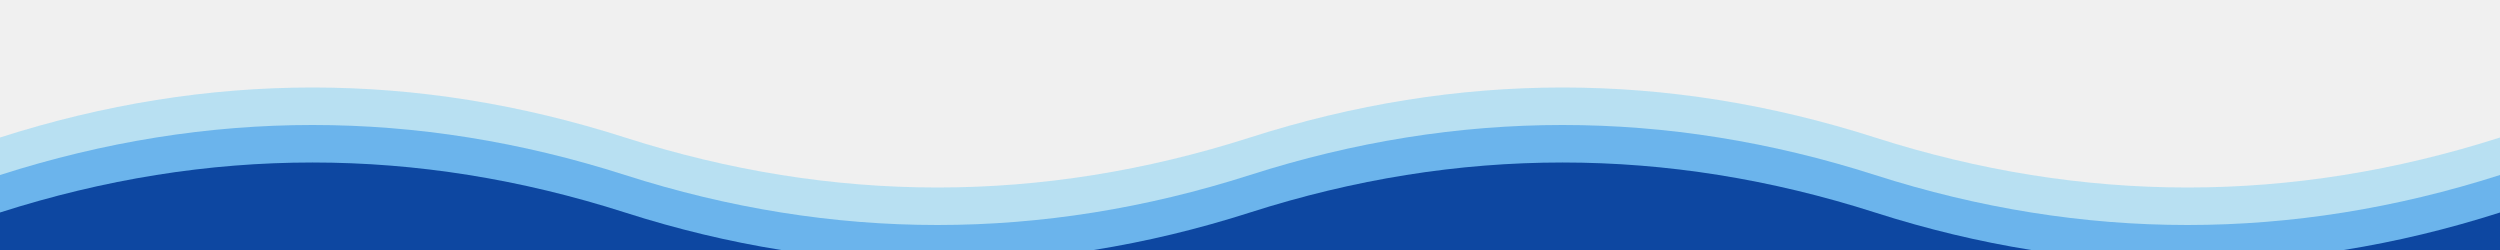
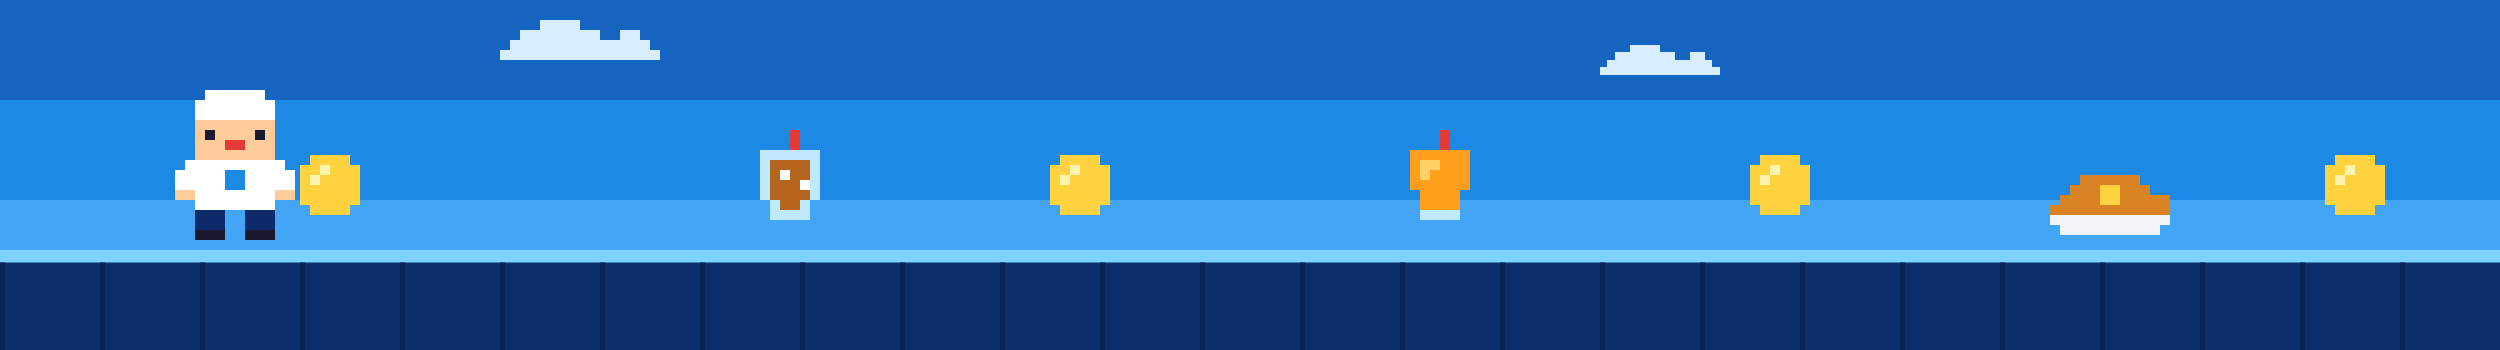
- <svg xmlns="http://www.w3.org/2000/svg" viewBox="0 0 1000 100" width="1000" height="100" aria-hidden="true">
-   <path d="M0 55 Q 125 15 250 55 T 500 55 Q 625 15 750 55 T 1000 55 Q 1125 15 1250 55 T 1500 55 Q 1625 15 1750 55 T 2000 55 V 100 H 0 Z" fill="#4fc3f7" opacity="0.35">
-     <animateTransform attributeName="transform" type="translate" from="0 0" to="-1000 0" dur="12s" repeatCount="indefinite" />
-   </path>
-   <path d="M0 70 Q 125 30 250 70 T 500 70 Q 625 30 750 70 T 1000 70 Q 1125 30 1250 70 T 1500 70 Q 1625 30 1750 70 T 2000 70 V 100 H 0 Z" fill="#1e88e5" opacity="0.5">
-     <animateTransform attributeName="transform" type="translate" from="-1000 0" to="0 0" dur="9s" repeatCount="indefinite" />
-   </path>
-   <path d="M0 85 Q 125 45 250 85 T 500 85 Q 625 45 750 85 T 1000 85 Q 1125 45 1250 85 T 1500 85 Q 1625 45 1750 85 T 2000 85 V 100 H 0 Z" fill="#0d47a1">
-     <animateTransform attributeName="transform" type="translate" from="0 0" to="-1000 0" dur="6s" repeatCount="indefinite" />
-   </path>
+ <svg xmlns="http://www.w3.org/2000/svg" viewBox="0 0 1000 140" width="1000" height="140" role="img" aria-label="Karakter 8-bit berlari membawa menu kedai">
+   <rect x="0" y="0" width="1000" height="40" fill="#1565c0" />
+   <rect x="0" y="40" width="1000" height="40" fill="#1e88e5" />
+   <rect x="0" y="80" width="1000" height="20" fill="#42a5f5" />
+   <rect x="0" y="100" width="1000" height="40" fill="#0b2f6b" />
+   <rect x="0" y="100" width="1000" height="5" fill="#7dd3fc" />
+   <g>
+     <rect x="0" y="105" width="2" height="35" fill="#0a2457" />
+     <rect x="40" y="105" width="2" height="35" fill="#0a2457" />
+     <rect x="80" y="105" width="2" height="35" fill="#0a2457" />
+     <rect x="120" y="105" width="2" height="35" fill="#0a2457" />
+     <rect x="160" y="105" width="2" height="35" fill="#0a2457" />
+     <rect x="200" y="105" width="2" height="35" fill="#0a2457" />
+     <rect x="240" y="105" width="2" height="35" fill="#0a2457" />
+     <rect x="280" y="105" width="2" height="35" fill="#0a2457" />
+     <rect x="320" y="105" width="2" height="35" fill="#0a2457" />
+     <rect x="360" y="105" width="2" height="35" fill="#0a2457" />
+     <rect x="400" y="105" width="2" height="35" fill="#0a2457" />
+     <rect x="440" y="105" width="2" height="35" fill="#0a2457" />
+     <rect x="480" y="105" width="2" height="35" fill="#0a2457" />
+     <rect x="520" y="105" width="2" height="35" fill="#0a2457" />
+     <rect x="560" y="105" width="2" height="35" fill="#0a2457" />
+     <rect x="600" y="105" width="2" height="35" fill="#0a2457" />
+     <rect x="640" y="105" width="2" height="35" fill="#0a2457" />
+     <rect x="680" y="105" width="2" height="35" fill="#0a2457" />
+     <rect x="720" y="105" width="2" height="35" fill="#0a2457" />
+     <rect x="760" y="105" width="2" height="35" fill="#0a2457" />
+     <rect x="800" y="105" width="2" height="35" fill="#0a2457" />
+     <rect x="840" y="105" width="2" height="35" fill="#0a2457" />
+     <rect x="880" y="105" width="2" height="35" fill="#0a2457" />
+     <rect x="920" y="105" width="2" height="35" fill="#0a2457" />
+     <rect x="960" y="105" width="2" height="35" fill="#0a2457" />
+     <rect x="1000" y="105" width="2" height="35" fill="#0a2457" />
+     <rect x="1040" y="105" width="2" height="35" fill="#0a2457" />
+     <rect x="1080" y="105" width="2" height="35" fill="#0a2457" />
+     <animateTransform attributeName="transform" type="translate" from="0 0" to="-40 0" dur="0.6s" repeatCount="indefinite" />
+   </g>
+   <g>
+     <g transform="translate(120 62) scale(4)" shape-rendering="crispEdges">
+       <rect x="1" y="0" width="4" height="1" fill="#ffd23f" />
+       <rect x="0" y="1" width="2" height="1" fill="#ffd23f" />
+       <rect x="2" y="1" width="1" height="1" fill="#fff3b0" />
+       <rect x="3" y="1" width="3" height="1" fill="#ffd23f" />
+       <rect x="0" y="2" width="1" height="1" fill="#ffd23f" />
+       <rect x="1" y="2" width="1" height="1" fill="#fff3b0" />
+       <rect x="2" y="2" width="4" height="1" fill="#ffd23f" />
+       <rect x="0" y="3" width="6" height="1" fill="#ffd23f" />
+       <rect x="0" y="4" width="6" height="1" fill="#ffd23f" />
+       <rect x="1" y="5" width="4" height="1" fill="#ffd23f" />
+     </g>
+     <g transform="translate(300 52) scale(4)" shape-rendering="crispEdges">
+       <rect x="4" y="0" width="1" height="1" fill="#e53935" />
+       <rect x="4" y="1" width="1" height="1" fill="#e53935" />
+       <rect x="1" y="2" width="6" height="1" fill="#bfe9ff" />
+       <rect x="1" y="3" width="1" height="1" fill="#bfe9ff" />
+       <rect x="2" y="3" width="4" height="1" fill="#b5651d" />
+       <rect x="6" y="3" width="1" height="1" fill="#bfe9ff" />
+       <rect x="1" y="4" width="1" height="1" fill="#bfe9ff" />
+       <rect x="2" y="4" width="1" height="1" fill="#b5651d" />
+       <rect x="3" y="4" width="1" height="1" fill="#ffffff" />
+       <rect x="4" y="4" width="2" height="1" fill="#b5651d" />
+       <rect x="6" y="4" width="1" height="1" fill="#bfe9ff" />
+       <rect x="1" y="5" width="1" height="1" fill="#bfe9ff" />
+       <rect x="2" y="5" width="3" height="1" fill="#b5651d" />
+       <rect x="5" y="5" width="1" height="1" fill="#ffffff" />
+       <rect x="6" y="5" width="1" height="1" fill="#bfe9ff" />
+       <rect x="1" y="6" width="1" height="1" fill="#bfe9ff" />
+       <rect x="2" y="6" width="4" height="1" fill="#b5651d" />
+       <rect x="6" y="6" width="1" height="1" fill="#bfe9ff" />
+       <rect x="2" y="7" width="1" height="1" fill="#bfe9ff" />
+       <rect x="3" y="7" width="2" height="1" fill="#b5651d" />
+       <rect x="5" y="7" width="1" height="1" fill="#bfe9ff" />
+       <rect x="2" y="8" width="4" height="1" fill="#bfe9ff" />
+     </g>
+     <g transform="translate(420 62) scale(4)" shape-rendering="crispEdges">
+       <rect x="1" y="0" width="4" height="1" fill="#ffd23f" />
+       <rect x="0" y="1" width="2" height="1" fill="#ffd23f" />
+       <rect x="2" y="1" width="1" height="1" fill="#fff3b0" />
+       <rect x="3" y="1" width="3" height="1" fill="#ffd23f" />
+       <rect x="0" y="2" width="1" height="1" fill="#ffd23f" />
+       <rect x="1" y="2" width="1" height="1" fill="#fff3b0" />
+       <rect x="2" y="2" width="4" height="1" fill="#ffd23f" />
+       <rect x="0" y="3" width="6" height="1" fill="#ffd23f" />
+       <rect x="0" y="4" width="6" height="1" fill="#ffd23f" />
+       <rect x="1" y="5" width="4" height="1" fill="#ffd23f" />
+     </g>
+     <g transform="translate(560 52) scale(4)" shape-rendering="crispEdges">
+       <rect x="4" y="0" width="1" height="1" fill="#e53935" />
+       <rect x="4" y="1" width="1" height="1" fill="#e53935" />
+       <rect x="1" y="2" width="6" height="1" fill="#ff9f1c" />
+       <rect x="1" y="3" width="1" height="1" fill="#ff9f1c" />
+       <rect x="2" y="3" width="2" height="1" fill="#ffd166" />
+       <rect x="4" y="3" width="3" height="1" fill="#ff9f1c" />
+       <rect x="1" y="4" width="1" height="1" fill="#ff9f1c" />
+       <rect x="2" y="4" width="1" height="1" fill="#ffd166" />
+       <rect x="3" y="4" width="4" height="1" fill="#ff9f1c" />
+       <rect x="1" y="5" width="6" height="1" fill="#ff9f1c" />
+       <rect x="2" y="6" width="4" height="1" fill="#ff9f1c" />
+       <rect x="2" y="7" width="4" height="1" fill="#ff9f1c" />
+       <rect x="2" y="8" width="4" height="1" fill="#bfe9ff" />
+     </g>
+     <g transform="translate(700 62) scale(4)" shape-rendering="crispEdges">
+       <rect x="1" y="0" width="4" height="1" fill="#ffd23f" />
+       <rect x="0" y="1" width="2" height="1" fill="#ffd23f" />
+       <rect x="2" y="1" width="1" height="1" fill="#fff3b0" />
+       <rect x="3" y="1" width="3" height="1" fill="#ffd23f" />
+       <rect x="0" y="2" width="1" height="1" fill="#ffd23f" />
+       <rect x="1" y="2" width="1" height="1" fill="#fff3b0" />
+       <rect x="2" y="2" width="4" height="1" fill="#ffd23f" />
+       <rect x="0" y="3" width="6" height="1" fill="#ffd23f" />
+       <rect x="0" y="4" width="6" height="1" fill="#ffd23f" />
+       <rect x="1" y="5" width="4" height="1" fill="#ffd23f" />
+     </g>
+     <g transform="translate(820 70) scale(4)" shape-rendering="crispEdges">
+       <rect x="3" y="0" width="6" height="1" fill="#d98324" />
+       <rect x="2" y="1" width="3" height="1" fill="#d98324" />
+       <rect x="5" y="1" width="2" height="1" fill="#ffd23f" />
+       <rect x="7" y="1" width="3" height="1" fill="#d98324" />
+       <rect x="1" y="2" width="4" height="1" fill="#d98324" />
+       <rect x="5" y="2" width="2" height="1" fill="#ffd23f" />
+       <rect x="7" y="2" width="5" height="1" fill="#d98324" />
+       <rect x="0" y="3" width="12" height="1" fill="#d98324" />
+       <rect x="0" y="4" width="12" height="1" fill="#f1f5f9" />
+       <rect x="1" y="5" width="10" height="1" fill="#f1f5f9" />
+     </g>
+     <g transform="translate(930 62) scale(4)" shape-rendering="crispEdges">
+       <rect x="1" y="0" width="4" height="1" fill="#ffd23f" />
+       <rect x="0" y="1" width="2" height="1" fill="#ffd23f" />
+       <rect x="2" y="1" width="1" height="1" fill="#fff3b0" />
+       <rect x="3" y="1" width="3" height="1" fill="#ffd23f" />
+       <rect x="0" y="2" width="1" height="1" fill="#ffd23f" />
+       <rect x="1" y="2" width="1" height="1" fill="#fff3b0" />
+       <rect x="2" y="2" width="4" height="1" fill="#ffd23f" />
+       <rect x="0" y="3" width="6" height="1" fill="#ffd23f" />
+       <rect x="0" y="4" width="6" height="1" fill="#ffd23f" />
+       <rect x="1" y="5" width="4" height="1" fill="#ffd23f" />
+     </g>
+     <g transform="translate(200 8) scale(4)" shape-rendering="crispEdges">
+       <rect x="4" y="0" width="4" height="1" fill="#d7ecff" />
+       <rect x="2" y="1" width="8" height="1" fill="#d7ecff" />
+       <rect x="12" y="1" width="2" height="1" fill="#d7ecff" />
+       <rect x="1" y="2" width="14" height="1" fill="#d7ecff" />
+       <rect x="0" y="3" width="16" height="1" fill="#d7ecff" />
+     </g>
+     <g transform="translate(640 18) scale(3)" shape-rendering="crispEdges">
+       <rect x="4" y="0" width="4" height="1" fill="#d7ecff" />
+       <rect x="2" y="1" width="8" height="1" fill="#d7ecff" />
+       <rect x="12" y="1" width="2" height="1" fill="#d7ecff" />
+       <rect x="1" y="2" width="14" height="1" fill="#d7ecff" />
+       <rect x="0" y="3" width="16" height="1" fill="#d7ecff" />
+     </g>
+     <g transform="translate(1120 62) scale(4)" shape-rendering="crispEdges">
+       <rect x="1" y="0" width="4" height="1" fill="#ffd23f" />
+       <rect x="0" y="1" width="2" height="1" fill="#ffd23f" />
+       <rect x="2" y="1" width="1" height="1" fill="#fff3b0" />
+       <rect x="3" y="1" width="3" height="1" fill="#ffd23f" />
+       <rect x="0" y="2" width="1" height="1" fill="#ffd23f" />
+       <rect x="1" y="2" width="1" height="1" fill="#fff3b0" />
+       <rect x="2" y="2" width="4" height="1" fill="#ffd23f" />
+       <rect x="0" y="3" width="6" height="1" fill="#ffd23f" />
+       <rect x="0" y="4" width="6" height="1" fill="#ffd23f" />
+       <rect x="1" y="5" width="4" height="1" fill="#ffd23f" />
+     </g>
+     <g transform="translate(1300 52) scale(4)" shape-rendering="crispEdges">
+       <rect x="4" y="0" width="1" height="1" fill="#e53935" />
+       <rect x="4" y="1" width="1" height="1" fill="#e53935" />
+       <rect x="1" y="2" width="6" height="1" fill="#bfe9ff" />
+       <rect x="1" y="3" width="1" height="1" fill="#bfe9ff" />
+       <rect x="2" y="3" width="4" height="1" fill="#b5651d" />
+       <rect x="6" y="3" width="1" height="1" fill="#bfe9ff" />
+       <rect x="1" y="4" width="1" height="1" fill="#bfe9ff" />
+       <rect x="2" y="4" width="1" height="1" fill="#b5651d" />
+       <rect x="3" y="4" width="1" height="1" fill="#ffffff" />
+       <rect x="4" y="4" width="2" height="1" fill="#b5651d" />
+       <rect x="6" y="4" width="1" height="1" fill="#bfe9ff" />
+       <rect x="1" y="5" width="1" height="1" fill="#bfe9ff" />
+       <rect x="2" y="5" width="3" height="1" fill="#b5651d" />
+       <rect x="5" y="5" width="1" height="1" fill="#ffffff" />
+       <rect x="6" y="5" width="1" height="1" fill="#bfe9ff" />
+       <rect x="1" y="6" width="1" height="1" fill="#bfe9ff" />
+       <rect x="2" y="6" width="4" height="1" fill="#b5651d" />
+       <rect x="6" y="6" width="1" height="1" fill="#bfe9ff" />
+       <rect x="2" y="7" width="1" height="1" fill="#bfe9ff" />
+       <rect x="3" y="7" width="2" height="1" fill="#b5651d" />
+       <rect x="5" y="7" width="1" height="1" fill="#bfe9ff" />
+       <rect x="2" y="8" width="4" height="1" fill="#bfe9ff" />
+     </g>
+     <g transform="translate(1420 62) scale(4)" shape-rendering="crispEdges">
+       <rect x="1" y="0" width="4" height="1" fill="#ffd23f" />
+       <rect x="0" y="1" width="2" height="1" fill="#ffd23f" />
+       <rect x="2" y="1" width="1" height="1" fill="#fff3b0" />
+       <rect x="3" y="1" width="3" height="1" fill="#ffd23f" />
+       <rect x="0" y="2" width="1" height="1" fill="#ffd23f" />
+       <rect x="1" y="2" width="1" height="1" fill="#fff3b0" />
+       <rect x="2" y="2" width="4" height="1" fill="#ffd23f" />
+       <rect x="0" y="3" width="6" height="1" fill="#ffd23f" />
+       <rect x="0" y="4" width="6" height="1" fill="#ffd23f" />
+       <rect x="1" y="5" width="4" height="1" fill="#ffd23f" />
+     </g>
+     <g transform="translate(1560 52) scale(4)" shape-rendering="crispEdges">
+       <rect x="4" y="0" width="1" height="1" fill="#e53935" />
+       <rect x="4" y="1" width="1" height="1" fill="#e53935" />
+       <rect x="1" y="2" width="6" height="1" fill="#ff9f1c" />
+       <rect x="1" y="3" width="1" height="1" fill="#ff9f1c" />
+       <rect x="2" y="3" width="2" height="1" fill="#ffd166" />
+       <rect x="4" y="3" width="3" height="1" fill="#ff9f1c" />
+       <rect x="1" y="4" width="1" height="1" fill="#ff9f1c" />
+       <rect x="2" y="4" width="1" height="1" fill="#ffd166" />
+       <rect x="3" y="4" width="4" height="1" fill="#ff9f1c" />
+       <rect x="1" y="5" width="6" height="1" fill="#ff9f1c" />
+       <rect x="2" y="6" width="4" height="1" fill="#ff9f1c" />
+       <rect x="2" y="7" width="4" height="1" fill="#ff9f1c" />
+       <rect x="2" y="8" width="4" height="1" fill="#bfe9ff" />
+     </g>
+     <g transform="translate(1700 62) scale(4)" shape-rendering="crispEdges">
+       <rect x="1" y="0" width="4" height="1" fill="#ffd23f" />
+       <rect x="0" y="1" width="2" height="1" fill="#ffd23f" />
+       <rect x="2" y="1" width="1" height="1" fill="#fff3b0" />
+       <rect x="3" y="1" width="3" height="1" fill="#ffd23f" />
+       <rect x="0" y="2" width="1" height="1" fill="#ffd23f" />
+       <rect x="1" y="2" width="1" height="1" fill="#fff3b0" />
+       <rect x="2" y="2" width="4" height="1" fill="#ffd23f" />
+       <rect x="0" y="3" width="6" height="1" fill="#ffd23f" />
+       <rect x="0" y="4" width="6" height="1" fill="#ffd23f" />
+       <rect x="1" y="5" width="4" height="1" fill="#ffd23f" />
+     </g>
+     <g transform="translate(1820 70) scale(4)" shape-rendering="crispEdges">
+       <rect x="3" y="0" width="6" height="1" fill="#d98324" />
+       <rect x="2" y="1" width="3" height="1" fill="#d98324" />
+       <rect x="5" y="1" width="2" height="1" fill="#ffd23f" />
+       <rect x="7" y="1" width="3" height="1" fill="#d98324" />
+       <rect x="1" y="2" width="4" height="1" fill="#d98324" />
+       <rect x="5" y="2" width="2" height="1" fill="#ffd23f" />
+       <rect x="7" y="2" width="5" height="1" fill="#d98324" />
+       <rect x="0" y="3" width="12" height="1" fill="#d98324" />
+       <rect x="0" y="4" width="12" height="1" fill="#f1f5f9" />
+       <rect x="1" y="5" width="10" height="1" fill="#f1f5f9" />
+     </g>
+     <g transform="translate(1930 62) scale(4)" shape-rendering="crispEdges">
+       <rect x="1" y="0" width="4" height="1" fill="#ffd23f" />
+       <rect x="0" y="1" width="2" height="1" fill="#ffd23f" />
+       <rect x="2" y="1" width="1" height="1" fill="#fff3b0" />
+       <rect x="3" y="1" width="3" height="1" fill="#ffd23f" />
+       <rect x="0" y="2" width="1" height="1" fill="#ffd23f" />
+       <rect x="1" y="2" width="1" height="1" fill="#fff3b0" />
+       <rect x="2" y="2" width="4" height="1" fill="#ffd23f" />
+       <rect x="0" y="3" width="6" height="1" fill="#ffd23f" />
+       <rect x="0" y="4" width="6" height="1" fill="#ffd23f" />
+       <rect x="1" y="5" width="4" height="1" fill="#ffd23f" />
+     </g>
+     <g transform="translate(1200 8) scale(4)" shape-rendering="crispEdges">
+       <rect x="4" y="0" width="4" height="1" fill="#d7ecff" />
+       <rect x="2" y="1" width="8" height="1" fill="#d7ecff" />
+       <rect x="12" y="1" width="2" height="1" fill="#d7ecff" />
+       <rect x="1" y="2" width="14" height="1" fill="#d7ecff" />
+       <rect x="0" y="3" width="16" height="1" fill="#d7ecff" />
+     </g>
+     <g transform="translate(1640 18) scale(3)" shape-rendering="crispEdges">
+       <rect x="4" y="0" width="4" height="1" fill="#d7ecff" />
+       <rect x="2" y="1" width="8" height="1" fill="#d7ecff" />
+       <rect x="12" y="1" width="2" height="1" fill="#d7ecff" />
+       <rect x="1" y="2" width="14" height="1" fill="#d7ecff" />
+       <rect x="0" y="3" width="16" height="1" fill="#d7ecff" />
+     </g>
+     <animateTransform attributeName="transform" type="translate" from="0 0" to="-1000 0" dur="14s" repeatCount="indefinite" />
+   </g>
+   <g transform="translate(70 36) scale(4)">
+     <g transform="translate(0 0) scale(1)" shape-rendering="crispEdges">
+       <rect x="3" y="0" width="6" height="1" fill="#ffffff" />
+       <rect x="2" y="1" width="8" height="1" fill="#ffffff" />
+       <rect x="2" y="2" width="8" height="1" fill="#ffffff" />
+       <rect x="2" y="3" width="8" height="1" fill="#ffcc99" />
+       <rect x="2" y="4" width="1" height="1" fill="#ffcc99" />
+       <rect x="3" y="4" width="1" height="1" fill="#1a1a2e" />
+       <rect x="4" y="4" width="4" height="1" fill="#ffcc99" />
+       <rect x="8" y="4" width="1" height="1" fill="#1a1a2e" />
+       <rect x="9" y="4" width="1" height="1" fill="#ffcc99" />
+       <rect x="2" y="5" width="3" height="1" fill="#ffcc99" />
+       <rect x="5" y="5" width="2" height="1" fill="#e53935" />
+       <rect x="7" y="5" width="3" height="1" fill="#ffcc99" />
+       <rect x="2" y="6" width="8" height="1" fill="#ffcc99" />
+       <rect x="1" y="7" width="10" height="1" fill="#ffffff" />
+       <rect x="0" y="8" width="5" height="1" fill="#ffffff" />
+       <rect x="5" y="8" width="2" height="1" fill="#1e88e5" />
+       <rect x="7" y="8" width="5" height="1" fill="#ffffff" />
+       <rect x="0" y="9" width="5" height="1" fill="#ffffff" />
+       <rect x="5" y="9" width="2" height="1" fill="#1e88e5" />
+       <rect x="7" y="9" width="5" height="1" fill="#ffffff" />
+       <rect x="0" y="10" width="2" height="1" fill="#ffcc99" />
+       <rect x="2" y="10" width="8" height="1" fill="#ffffff" />
+       <rect x="10" y="10" width="2" height="1" fill="#ffcc99" />
+       <rect x="2" y="11" width="8" height="1" fill="#ffffff" />
+     </g>
+     <g>
+       <g transform="translate(0 12) scale(1)" shape-rendering="crispEdges">
+         <rect x="2" y="0" width="3" height="1" fill="#0d2a6b" />
+         <rect x="7" y="0" width="3" height="1" fill="#0d2a6b" />
+         <rect x="2" y="1" width="3" height="1" fill="#0d2a6b" />
+         <rect x="7" y="1" width="3" height="1" fill="#0d2a6b" />
+         <rect x="2" y="2" width="3" height="1" fill="#1a1a2e" />
+         <rect x="7" y="2" width="3" height="1" fill="#1a1a2e" />
+       </g>
+       <animate attributeName="opacity" values="1;0" dur="0.25s" calcMode="discrete" repeatCount="indefinite" />
+     </g>
+     <g opacity="0">
+       <g transform="translate(0 12) scale(1)" shape-rendering="crispEdges">
+         <rect x="3" y="0" width="6" height="1" fill="#0d2a6b" />
+         <rect x="3" y="1" width="2" height="1" fill="#0d2a6b" />
+         <rect x="7" y="1" width="2" height="1" fill="#0d2a6b" />
+         <rect x="3" y="2" width="2" height="1" fill="#1a1a2e" />
+         <rect x="7" y="2" width="2" height="1" fill="#1a1a2e" />
+       </g>
+       <animate attributeName="opacity" values="0;1" dur="0.25s" calcMode="discrete" repeatCount="indefinite" />
+     </g>
+   </g>
</svg>
